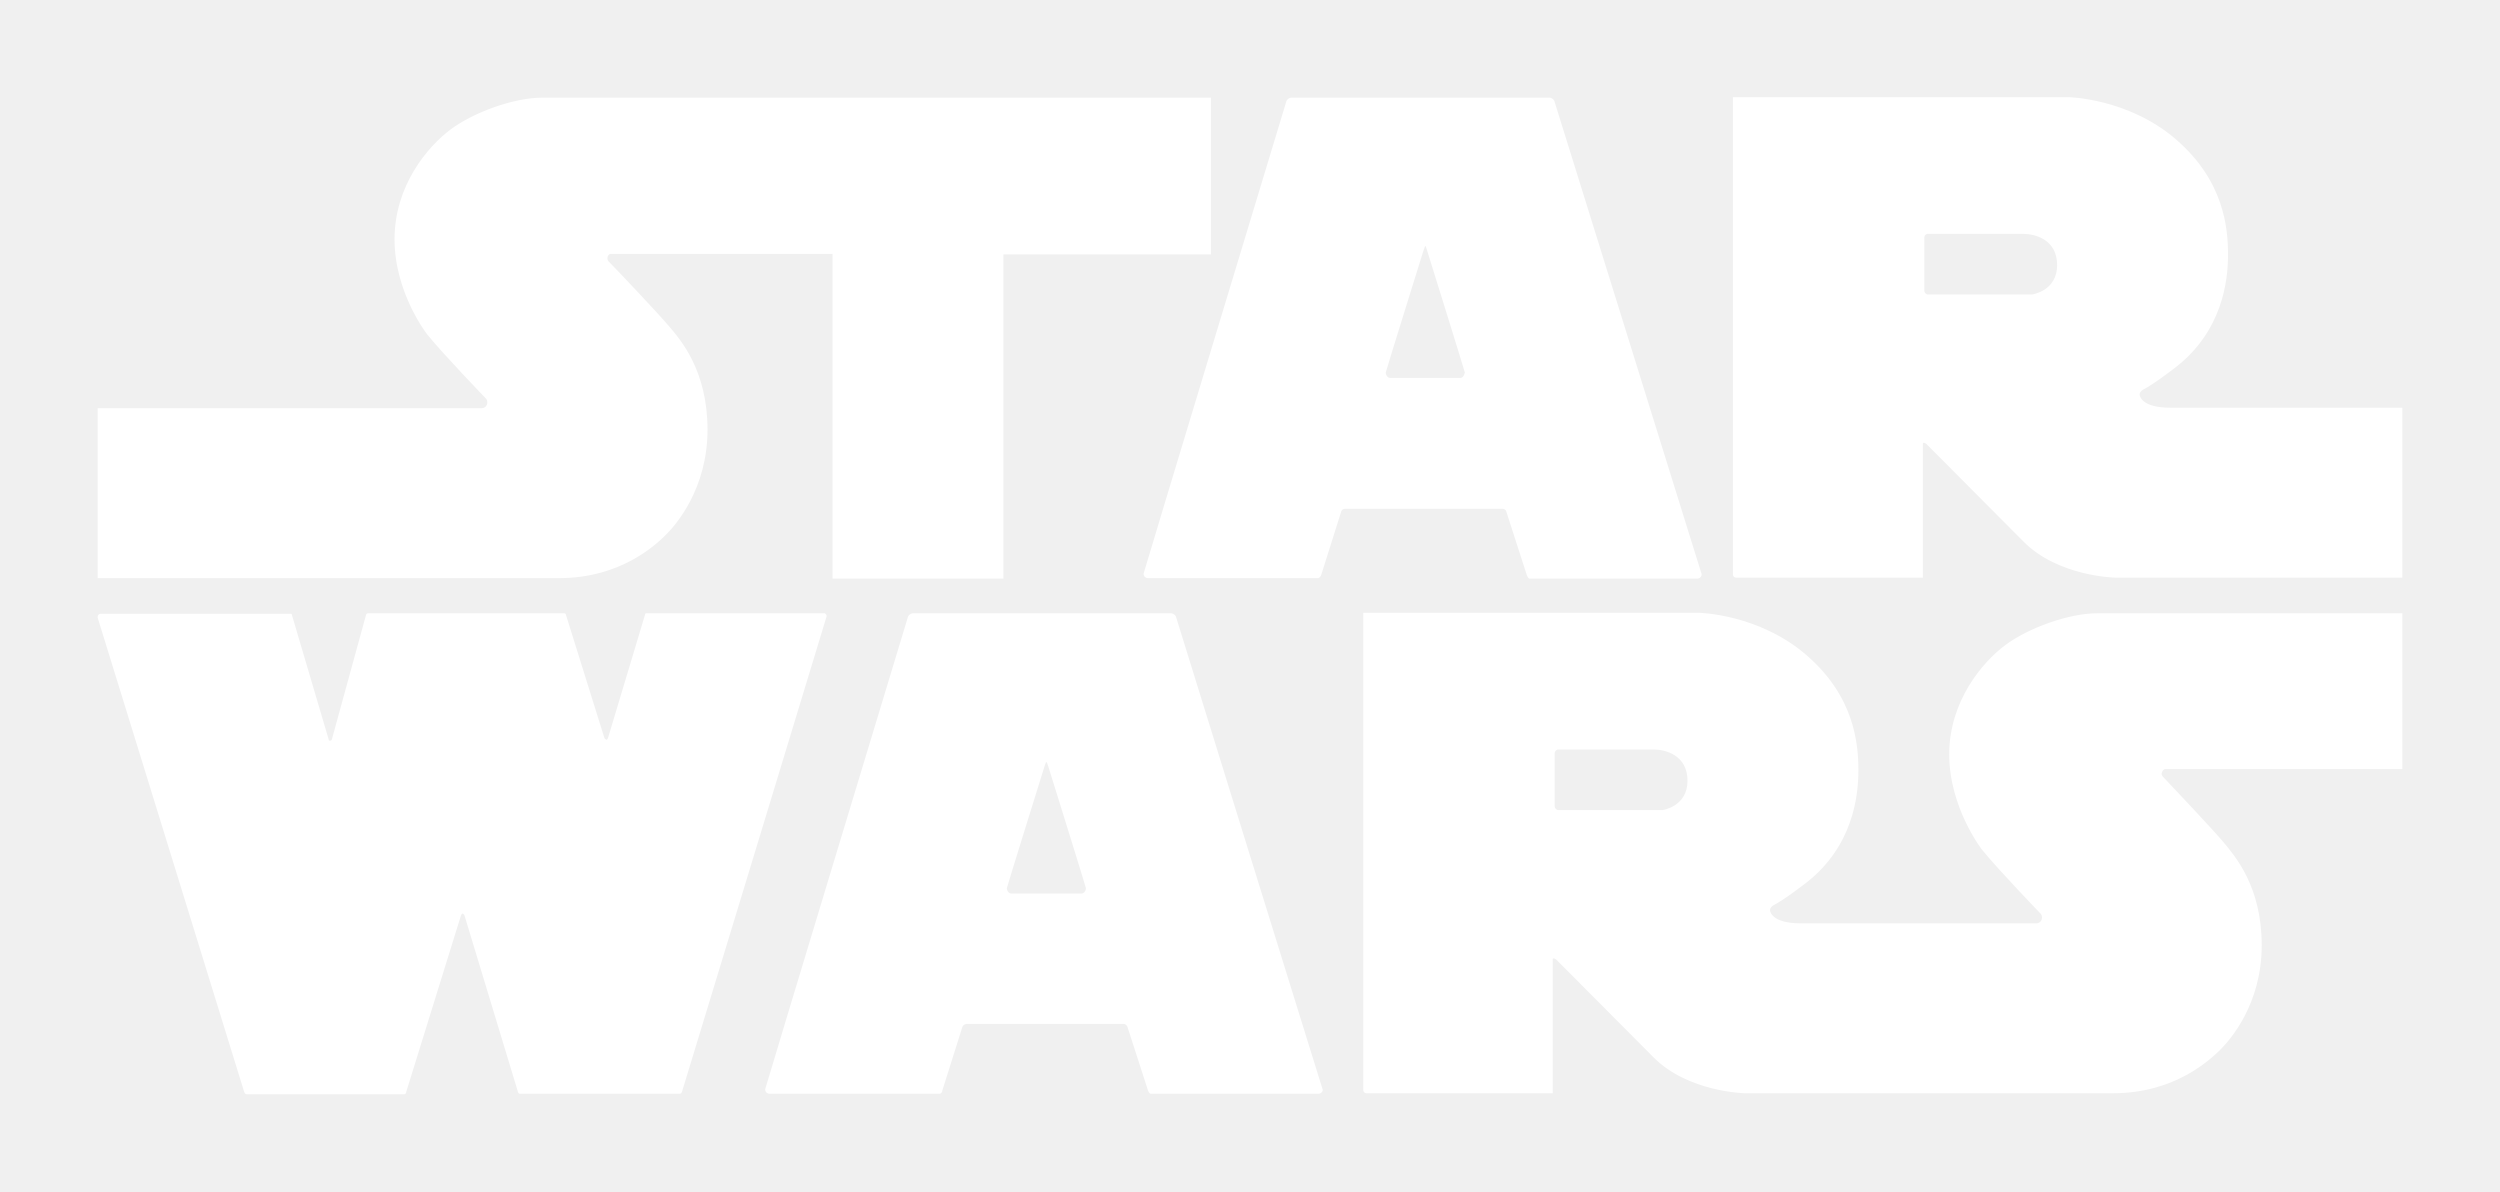
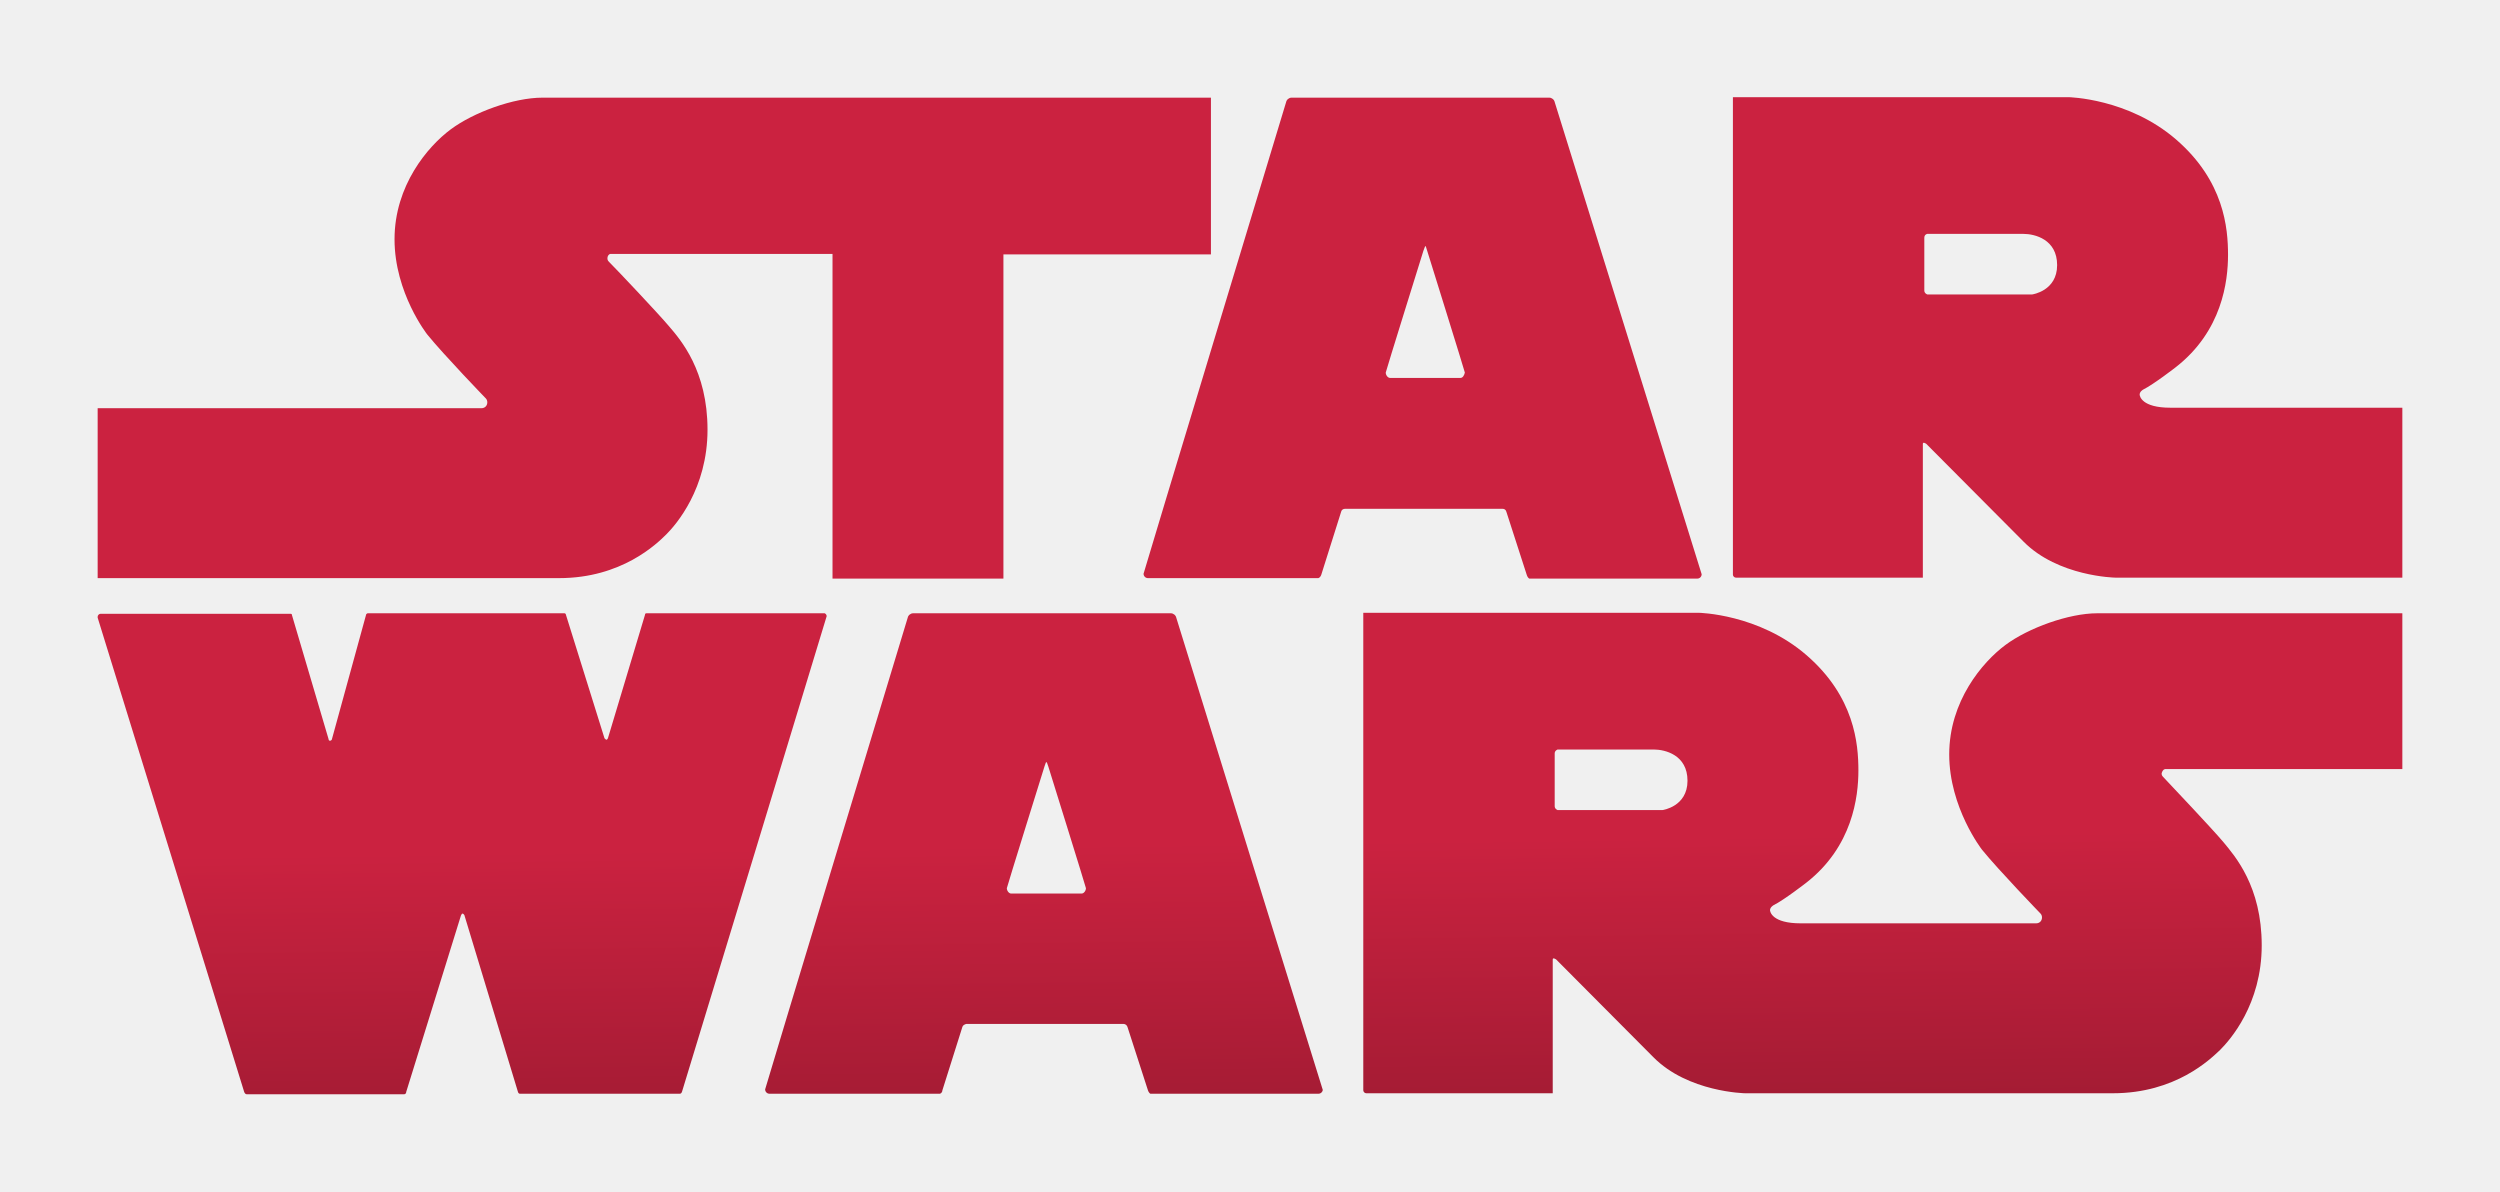
<svg xmlns="http://www.w3.org/2000/svg" version="1.1" id="Слой_1" x="0px" y="0px" viewBox="0 0 512 244" style="enable-background:new 0 0 512 244;" xml:space="preserve">
  <style type="text/css">
- 	.st0{fill:#FFFFFF;}
+ 	.st0{fill:url(#SVGID_1_);}
</style>
-   <path class="st0" d="M221.5,183h-14.4c-0.5,0-0.9-0.6-0.9-1.1c0-0.2,7.7-24.9,7.7-24.9c0.3-0.9,0.3-0.9,0.4-0.9h0  c0.1,0,0.1,0,0.4,0.9c0,0,7.7,24.7,7.7,24.9C222.4,182.4,222,183,221.5,183 M240.9,126.5c-0.1-0.5-0.6-0.9-1.1-0.9H187  c-0.5,0-1,0.4-1.1,0.9c0,0-29.2,96.4-29.2,96.6c0,0.5,0.4,0.9,0.9,0.9h34.9c0.3-0.1,0.5-0.4,0.5-0.7l4.1-13c0.1-0.3,0.4-0.5,0.8-0.6  l32.2,0c0.4,0,0.7,0.3,0.8,0.6l4.2,13c0.1,0.3,0.3,0.6,0.5,0.7l34.4,0c0.5,0,0.9-0.4,0.9-0.8C270.8,223,240.9,126.5,240.9,126.5   M340.5,165.9l-21.5,0c0,0-0.6-0.2-0.6-0.8l0-10.8c0-0.6,0.6-0.8,0.6-0.8h19.7c2.3,0,6.9,1.1,6.9,6.4S340.5,165.9,340.5,165.9   M443.4,157.5H492v-31.9h-62.5c-5.8,0-14.1,3-18.8,6.5c-4.7,3.5-11.5,11.5-11.5,22.4s6.7,19.5,6.7,19.5c3.4,4.2,12,13.1,12,13.1  c0.2,0.2,0.3,0.5,0.3,0.8c0,0.7-0.5,1.2-1.2,1.2h-48.2c-5.9,0-6.3-2.4-6.3-2.7c0-0.6,0.7-1,0.7-1c2.2-1.1,6.7-4.6,6.7-4.6  c9.5-7.4,10.7-17.6,10.7-23c0-5.5-0.8-15.1-10.6-23.6c-9.8-8.5-22.1-8.7-22.1-8.7h-68.7v97.8c0,0.3,0.3,0.6,0.6,0.6H318v-27.4  c0-0.5,0.7,0,0.7,0l19.9,20c7.1,7.2,18.8,7.4,18.8,7.4l75.3,0c12.9,0,20-7,22-8.9c2-2,8.5-9.3,8.5-21.4c0-12.1-5.5-18.3-7.9-21.2  c-2.1-2.5-10.5-11.4-12.3-13.3c-0.2-0.2-0.3-0.4-0.3-0.7C442.8,158,443,157.6,443.4,157.5 M139.2,224c0.3,0,0.4-0.2,0.5-0.5  c0,0,29.6-97.2,29.6-97.3c0-0.3-0.2-0.5-0.4-0.6h-36.5c-0.2,0-0.3,0.1-0.3,0.3c0,0-7.6,25.3-7.6,25.3c-0.1,0.2-0.2,0.3-0.3,0.3  s-0.3-0.2-0.4-0.3l-7.9-25.3c0-0.2-0.2-0.3-0.3-0.3l-40.3,0c-0.1,0-0.2,0.1-0.3,0.2L68,151.3c0,0.2-0.2,0.4-0.4,0.4  c-0.2,0-0.3-0.1-0.3-0.3l-7.5-25.4c0-0.2-0.1-0.3-0.3-0.3H20.6c-0.3,0-0.6,0.3-0.6,0.6c0,0.1,0,0.2,0,0.2l30,97.1  c0.1,0.3,0.3,0.5,0.5,0.5l32.3,0c0.2,0,0.4-0.2,0.4-0.5c0,0,11.2-36.1,11.2-36.1c0.1-0.2,0.2-0.4,0.3-0.4c0.2,0,0.3,0.2,0.4,0.3  l11,36.3c0.1,0.2,0.2,0.3,0.4,0.3L139.2,224 M111.1,20c-5.9,0-14.1,3-18.8,6.5C87.6,30,80.8,38,80.8,49s6.7,19.5,6.7,19.5  c3.4,4.2,12,13.1,12,13.1c0.2,0.2,0.3,0.5,0.3,0.8c0,0.7-0.5,1.2-1.2,1.2H20v34.8h94.5c12.8,0,20-7,22-9c1.9-1.9,8.4-9.3,8.4-21.4  c0-12.1-5.5-18.4-7.9-21.2c-2.1-2.5-10.5-11.4-12.3-13.2c-0.2-0.2-0.3-0.4-0.3-0.7c0-0.4,0.2-0.8,0.6-0.9h45.5v66.5h35V52.1h42.5V20  H111.1z M416.2,60.3l-21.5,0c0,0-0.6-0.2-0.6-0.8l0-10.8c0-0.7,0.6-0.8,0.6-0.8h19.7c2.3,0,6.9,1.1,6.9,6.4S416.2,60.3,416.2,60.3   M444.5,83.5c-5.9,0-6.3-2.4-6.3-2.7c0-0.6,0.7-1,0.7-1c2.2-1.1,6.7-4.6,6.7-4.6c9.5-7.4,10.7-17.6,10.7-23  c0-5.5-0.8-15.1-10.6-23.6c-9.8-8.5-22.1-8.7-22.1-8.7h-68.7v97.8c0,0.3,0.3,0.6,0.6,0.6h38.3V90.9c0-0.5,0.7,0,0.7,0l19.9,20  c7.1,7.2,18.8,7.4,18.8,7.4H492V83.5L444.5,83.5L444.5,83.5z M299.1,77.4h-14.4c-0.5,0-0.9-0.6-0.9-1.1c0-0.2,7.7-24.9,7.7-24.9  c0.3-0.9,0.4-1,0.4-1h0c0.1,0,0.1,0,0.4,1c0,0,7.7,24.7,7.7,24.9C299.9,76.8,299.6,77.4,299.1,77.4 M318.4,20.9  c-0.1-0.5-0.6-0.9-1.1-0.9h-52.8c-0.5,0-1,0.4-1.1,0.9c0,0-29.2,96.4-29.2,96.6c0,0.5,0.4,0.9,0.9,0.9H270c0.3-0.1,0.5-0.4,0.6-0.7  l4.1-13c0.1-0.3,0.4-0.5,0.8-0.5h32.2c0.4,0,0.7,0.2,0.8,0.6l4.2,13c0.1,0.3,0.3,0.6,0.5,0.7l34.4,0c0.5,0,0.9-0.4,0.9-0.9  C348.4,117.3,318.4,20.9,318.4,20.9" />
+   <linearGradient id="SVGID_1_" gradientUnits="userSpaceOnUse" x1="254.734" y1="5.953" x2="260.381" y2="447.652">
+     <stop offset="0.377" style="stop-color:#CB2240" />
+     <stop offset="0.687" style="stop-color:#681121" />
+     <stop offset="1" style="stop-color:#000000" />
+   </linearGradient>
+   <path class="st0" d="M221.5,183h-14.4c-0.5,0-0.9-0.6-0.9-1.1c0-0.2,7.7-24.9,7.7-24.9c0.3-0.9,0.3-0.9,0.4-0.9l0,0  c0.1,0,0.1,0,0.4,0.9c0,0,7.7,24.7,7.7,24.9C222.4,182.4,222,183,221.5,183 M240.9,126.5c-0.1-0.5-0.6-0.9-1.1-0.9H187  c-0.5,0-1,0.4-1.1,0.9c0,0-29.2,96.4-29.2,96.6c0,0.5,0.4,0.9,0.9,0.9h34.9c0.3-0.1,0.5-0.4,0.5-0.7l4.1-13c0.1-0.3,0.4-0.5,0.8-0.6  h32.2c0.4,0,0.7,0.3,0.8,0.6l4.2,13c0.1,0.3,0.3,0.6,0.5,0.7H270c0.5,0,0.9-0.4,0.9-0.8C270.8,223,240.9,126.5,240.9,126.5   M340.5,165.9H319c0,0-0.6-0.2-0.6-0.8v-10.8c0-0.6,0.6-0.8,0.6-0.8h19.7c2.3,0,6.9,1.1,6.9,6.4S340.5,165.9,340.5,165.9   M443.4,157.5H492v-31.9h-62.5c-5.8,0-14.1,3-18.8,6.5c-4.7,3.5-11.5,11.5-11.5,22.4s6.7,19.5,6.7,19.5c3.4,4.2,12,13.1,12,13.1  c0.2,0.2,0.3,0.5,0.3,0.8c0,0.7-0.5,1.2-1.2,1.2h-48.2c-5.9,0-6.3-2.4-6.3-2.7c0-0.6,0.7-1,0.7-1c2.2-1.1,6.7-4.6,6.7-4.6  c9.5-7.4,10.7-17.6,10.7-23c0-5.5-0.8-15.1-10.6-23.6c-9.8-8.5-22.1-8.7-22.1-8.7h-68.7v97.8c0,0.3,0.3,0.6,0.6,0.6H318v-27.4  c0-0.5,0.7,0,0.7,0l19.9,20c7.1,7.2,18.8,7.4,18.8,7.4h75.3c12.9,0,20-7,22-8.9c2-2,8.5-9.3,8.5-21.4c0-12.1-5.5-18.3-7.9-21.2  c-2.1-2.5-10.5-11.4-12.3-13.3c-0.2-0.2-0.3-0.4-0.3-0.7C442.8,158,443,157.6,443.4,157.5 M139.2,224c0.3,0,0.4-0.2,0.5-0.5  c0,0,29.6-97.2,29.6-97.3c0-0.3-0.2-0.5-0.4-0.6h-36.5c-0.2,0-0.3,0.1-0.3,0.3l-7.6,25.3c-0.1,0.2-0.2,0.3-0.3,0.3s-0.3-0.2-0.4-0.3  l-7.9-25.3c0-0.2-0.2-0.3-0.3-0.3H75.3c-0.1,0-0.2,0.1-0.3,0.2l-7,25.5c0,0.2-0.2,0.4-0.4,0.4c-0.2,0-0.3-0.1-0.3-0.3L59.8,126  c0-0.2-0.1-0.3-0.3-0.3H20.6c-0.3,0-0.6,0.3-0.6,0.6c0,0.1,0,0.2,0,0.2l30,97.1c0.1,0.3,0.3,0.5,0.5,0.5h32.3c0.2,0,0.4-0.2,0.4-0.5  l11.2-36.1c0.1-0.2,0.2-0.4,0.3-0.4c0.2,0,0.3,0.2,0.4,0.3l11,36.3c0.1,0.2,0.2,0.3,0.4,0.3L139.2,224 M111.1,20  c-5.9,0-14.1,3-18.8,6.5C87.6,30,80.8,38,80.8,49s6.7,19.5,6.7,19.5c3.4,4.2,12,13.1,12,13.1c0.2,0.2,0.3,0.5,0.3,0.8  c0,0.7-0.5,1.2-1.2,1.2H20v34.8h94.5c12.8,0,20-7,22-9c1.9-1.9,8.4-9.3,8.4-21.4s-5.5-18.4-7.9-21.2c-2.1-2.5-10.5-11.4-12.3-13.2  c-0.2-0.2-0.3-0.4-0.3-0.7c0-0.4,0.2-0.8,0.6-0.9h45.5v66.5h35V52.1H248V20H111.1z M416.2,60.3h-21.5c0,0-0.6-0.2-0.6-0.8V48.7  c0-0.7,0.6-0.8,0.6-0.8h19.7c2.3,0,6.9,1.1,6.9,6.4S416.2,60.3,416.2,60.3 M444.5,83.5c-5.9,0-6.3-2.4-6.3-2.7c0-0.6,0.7-1,0.7-1  c2.2-1.1,6.7-4.6,6.7-4.6c9.5-7.4,10.7-17.6,10.7-23c0-5.5-0.8-15.1-10.6-23.6c-9.8-8.5-22.1-8.7-22.1-8.7h-68.7v97.8  c0,0.3,0.3,0.6,0.6,0.6h38.3V90.9c0-0.5,0.7,0,0.7,0l19.9,20c7.1,7.2,18.8,7.4,18.8,7.4H492V83.5H444.5L444.5,83.5z M299.1,77.4  h-14.4c-0.5,0-0.9-0.6-0.9-1.1c0-0.2,7.7-24.9,7.7-24.9c0.3-0.9,0.4-1,0.4-1l0,0c0.1,0,0.1,0,0.4,1c0,0,7.7,24.7,7.7,24.9  C299.9,76.8,299.6,77.4,299.1,77.4 M318.4,20.9c-0.1-0.5-0.6-0.9-1.1-0.9h-52.8c-0.5,0-1,0.4-1.1,0.9c0,0-29.2,96.4-29.2,96.6  c0,0.5,0.4,0.9,0.9,0.9H270c0.3-0.1,0.5-0.4,0.6-0.7l4.1-13c0.1-0.3,0.4-0.5,0.8-0.5h32.2c0.4,0,0.7,0.2,0.8,0.6l4.2,13  c0.1,0.3,0.3,0.6,0.5,0.7h34.4c0.5,0,0.9-0.4,0.9-0.9C348.4,117.3,318.4,20.9,318.4,20.9" />
</svg>
